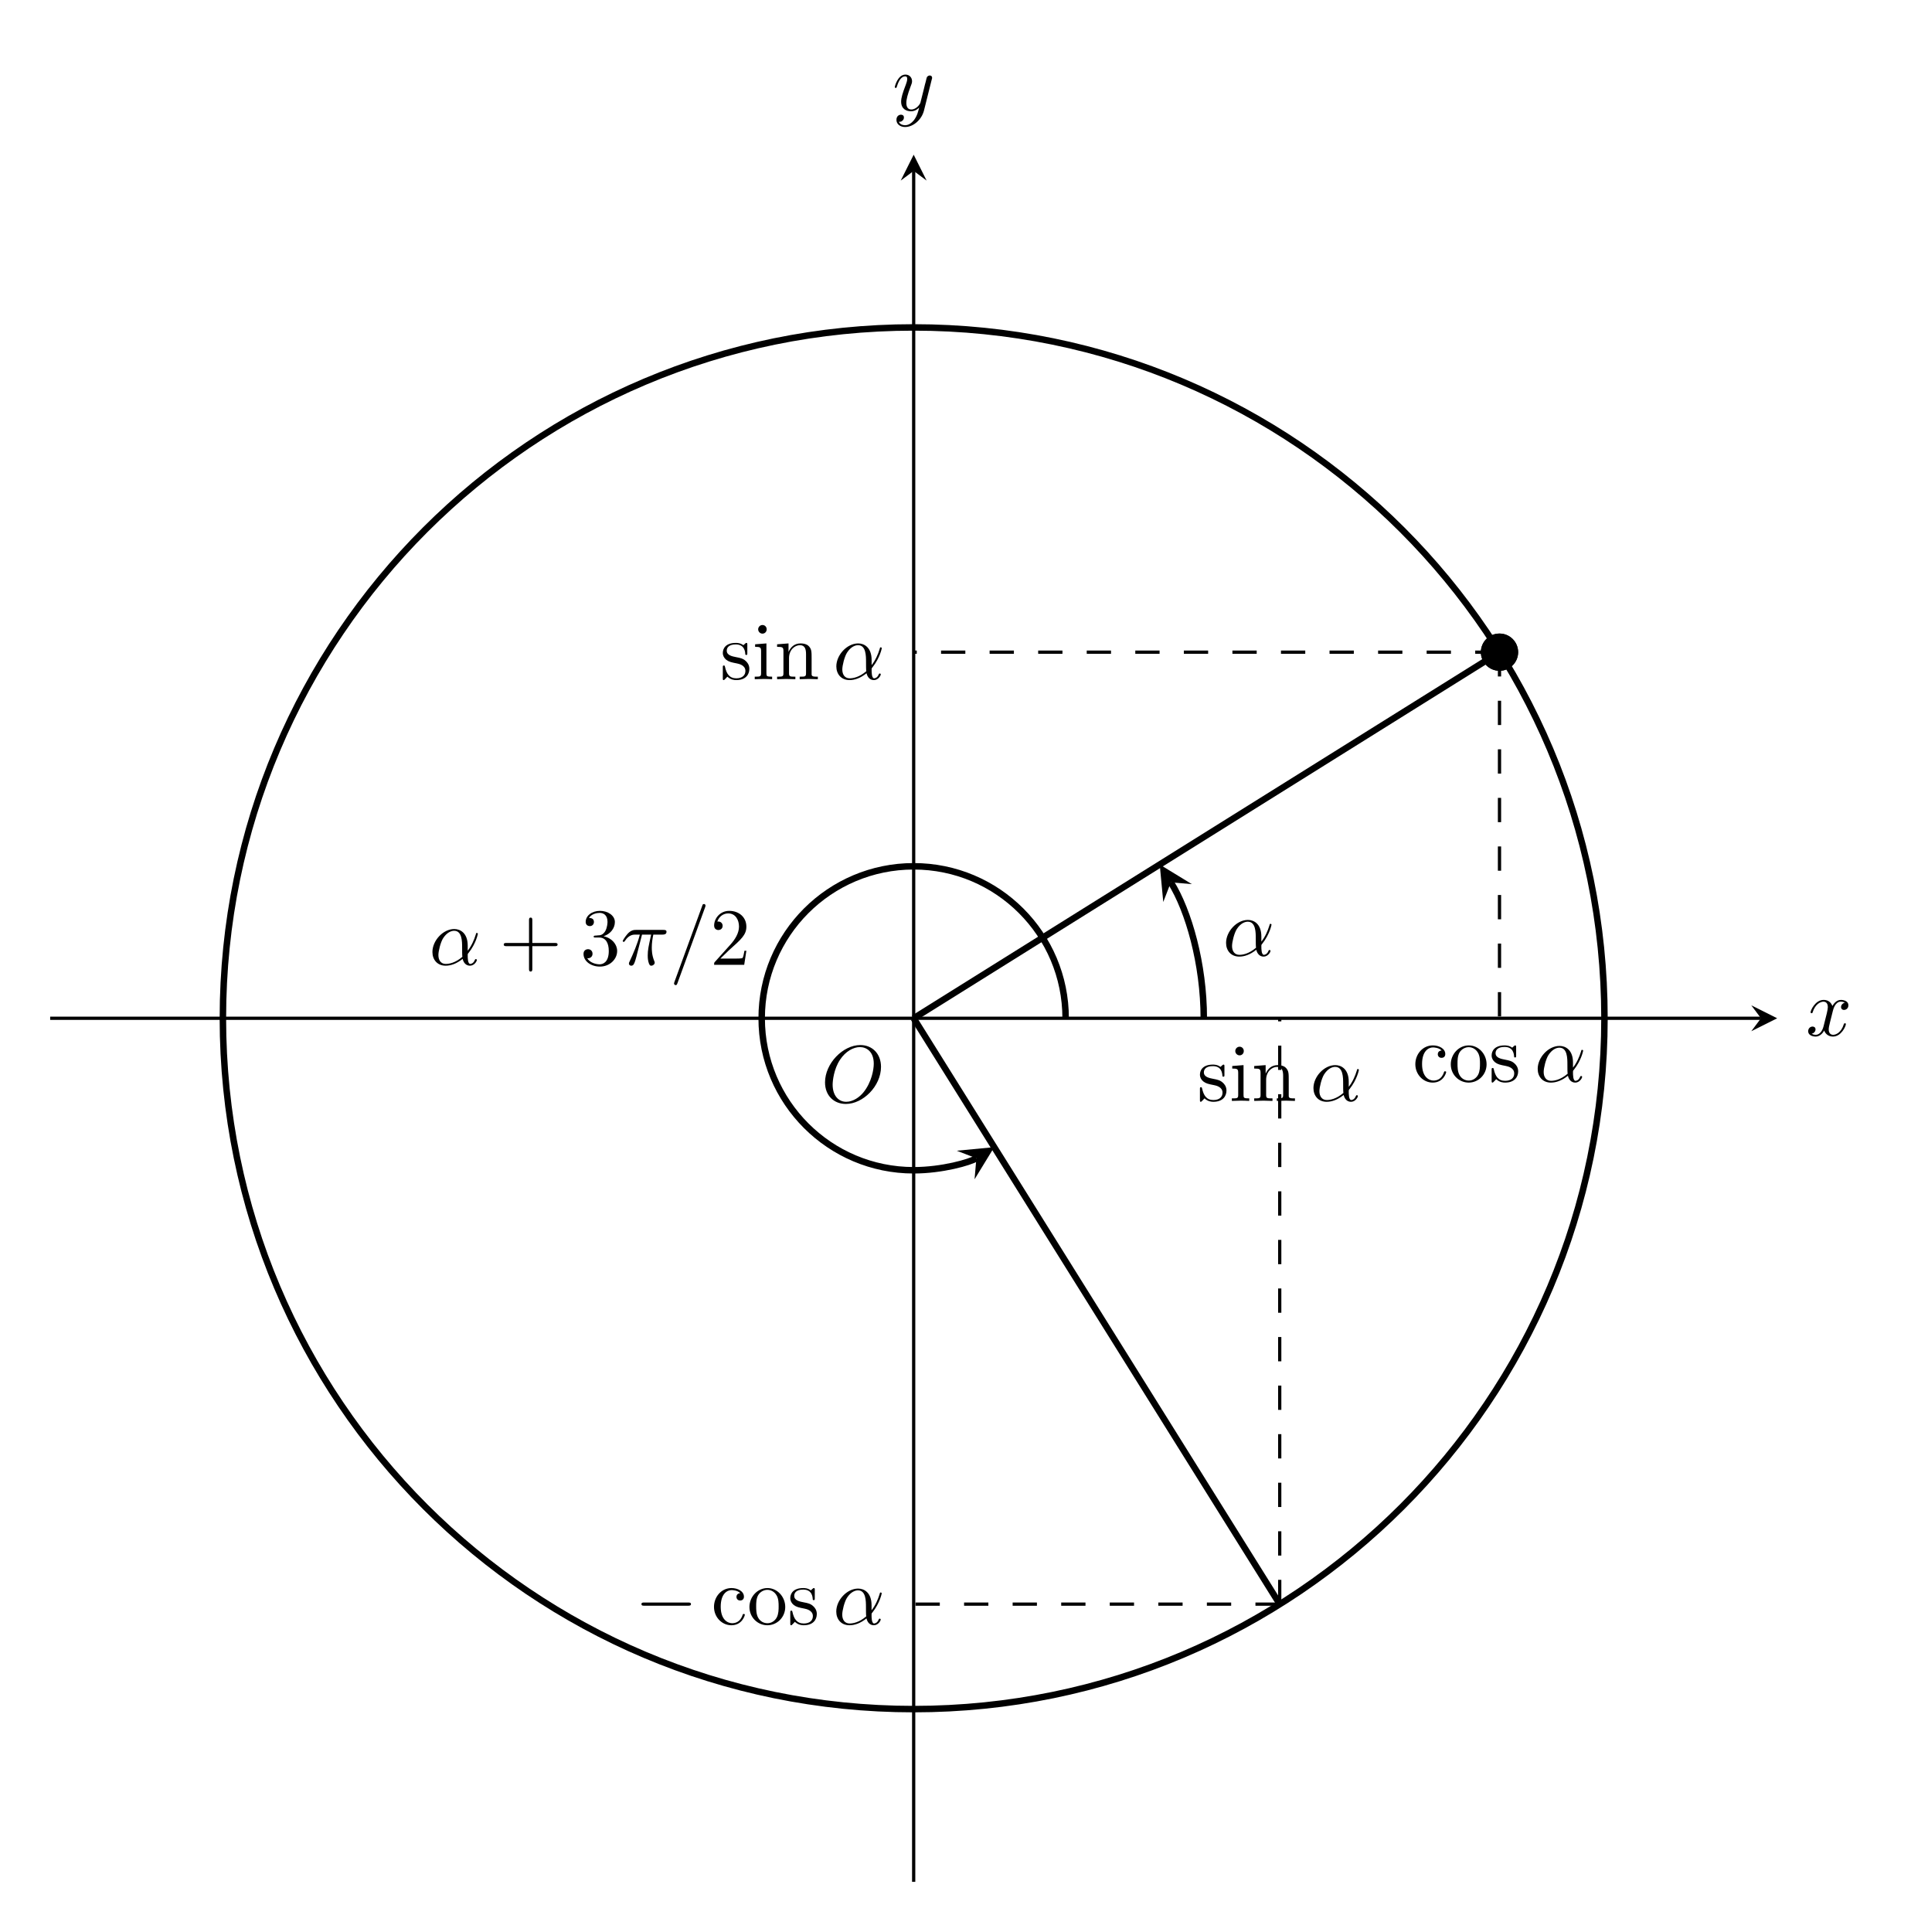
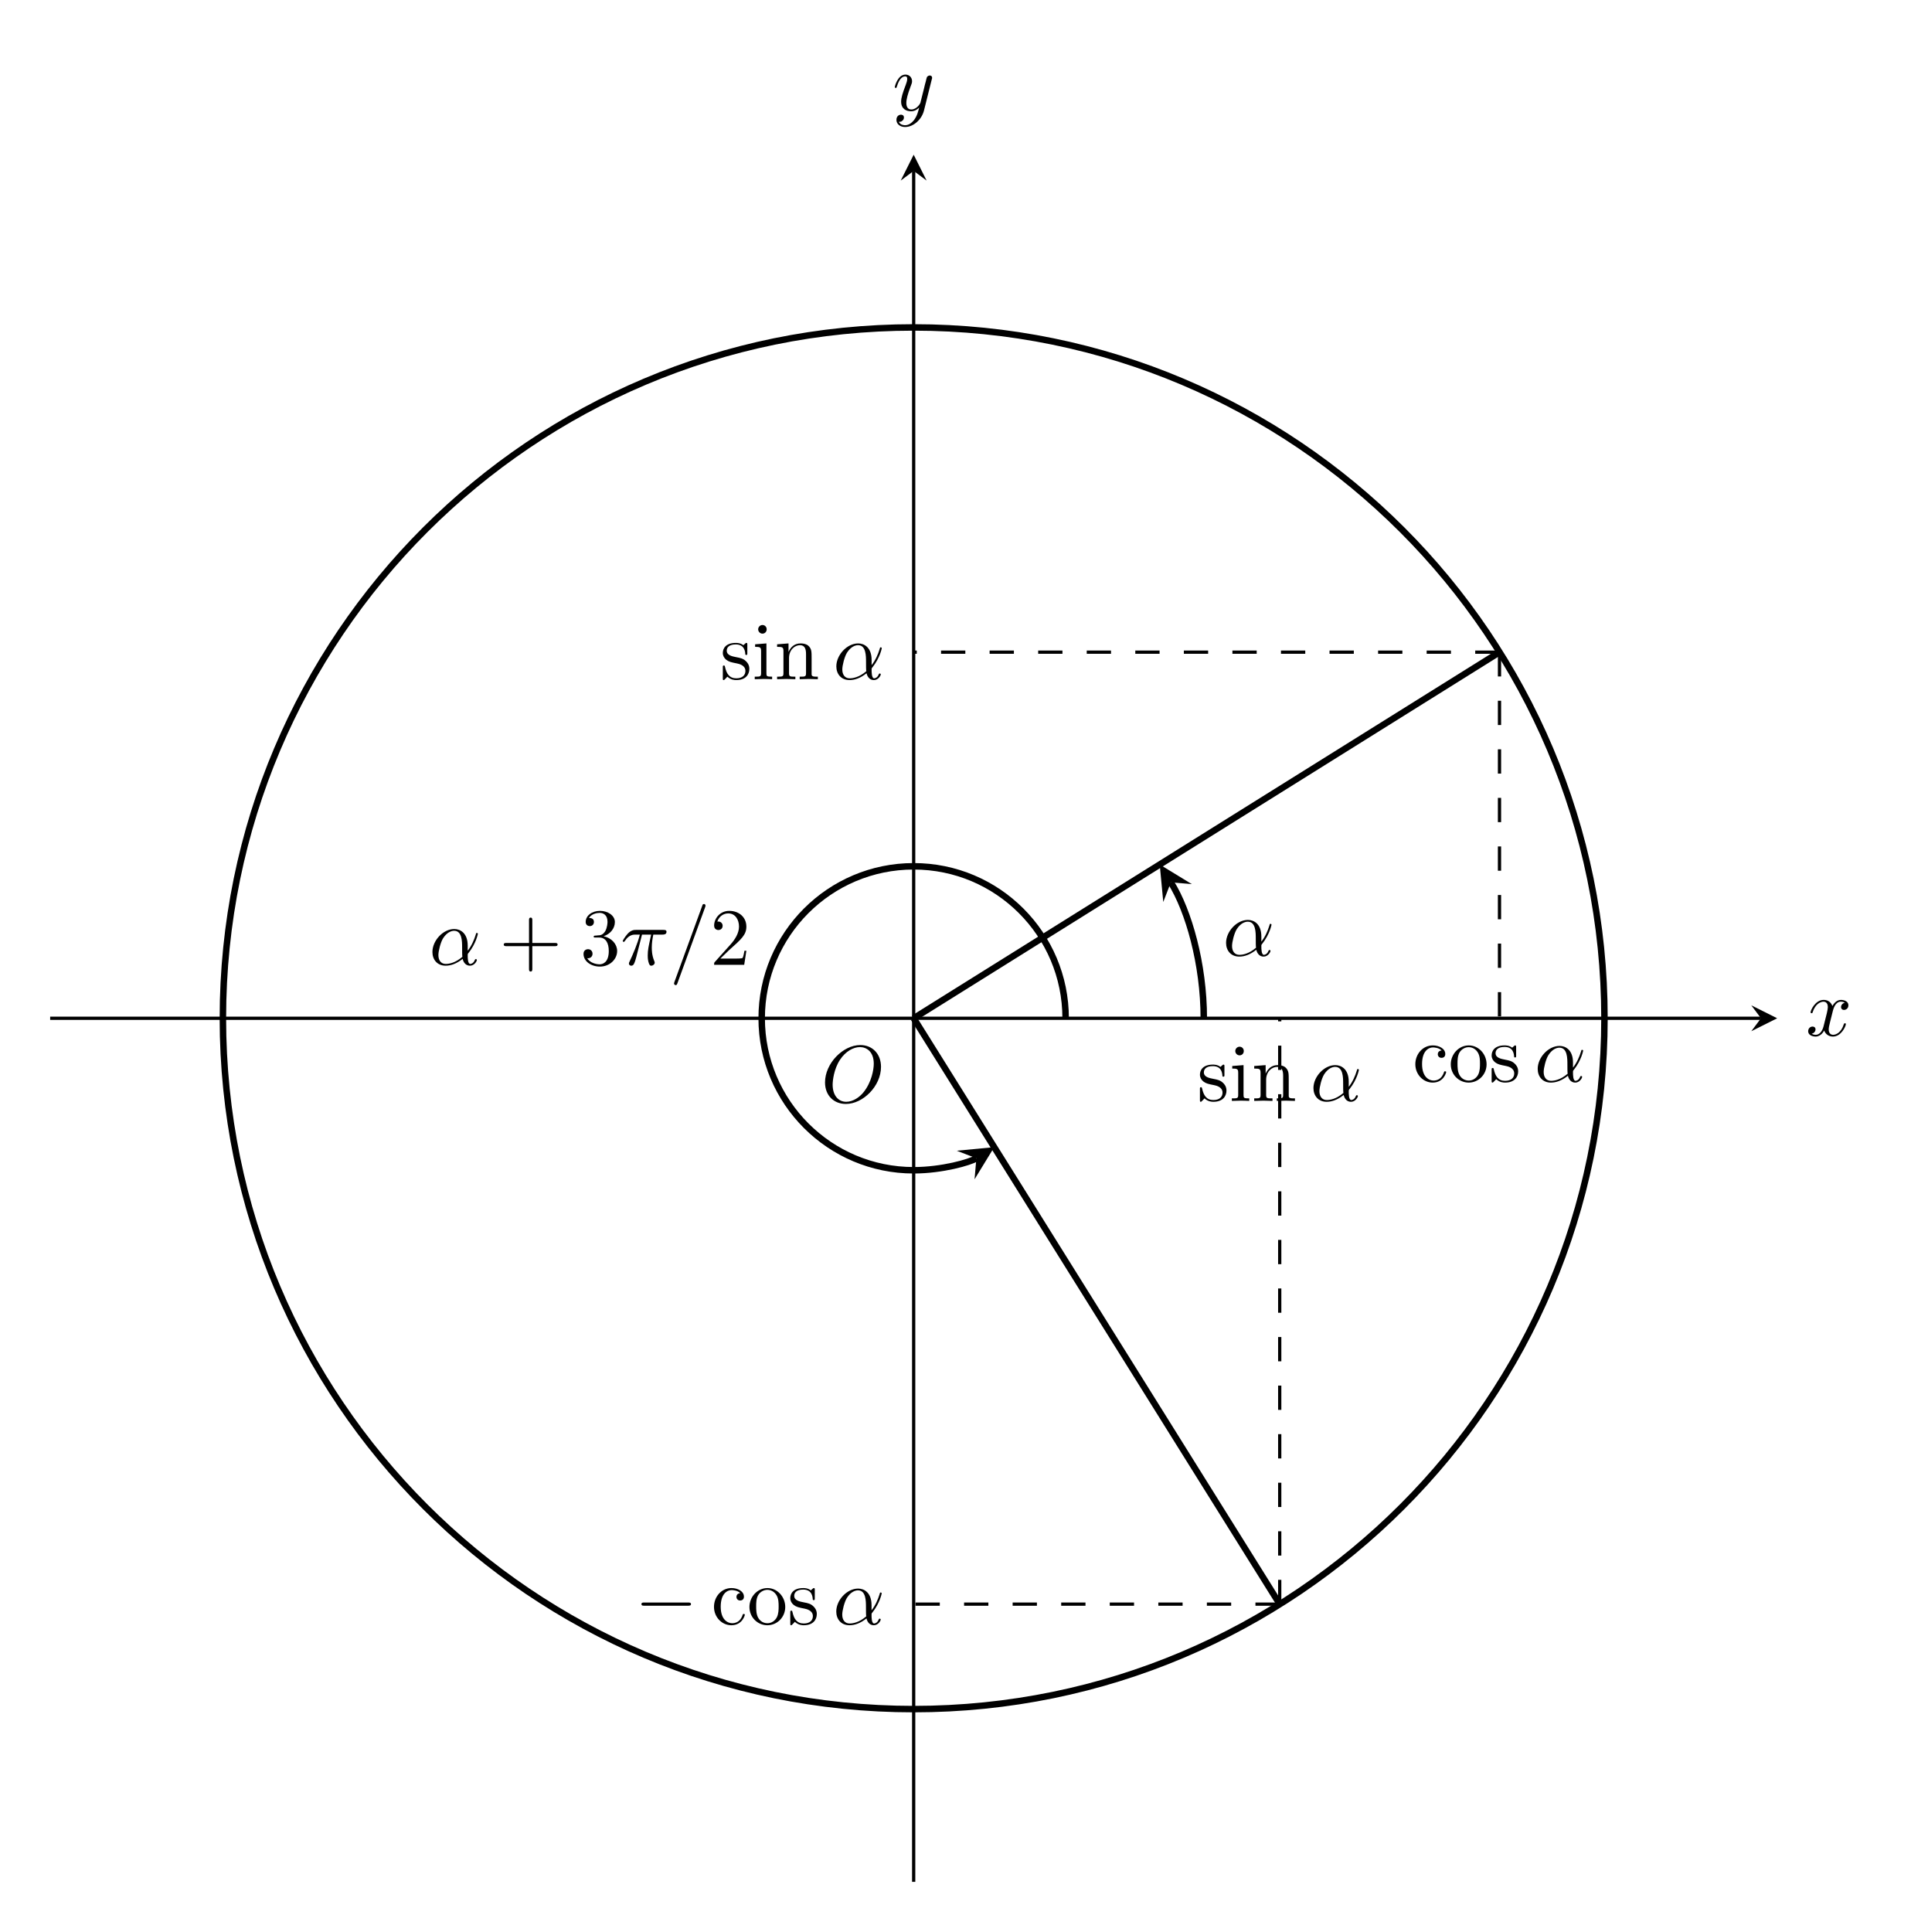
<svg xmlns="http://www.w3.org/2000/svg" xmlns:xlink="http://www.w3.org/1999/xlink" width="237.287pt" height="237.82pt" viewBox="0 0 237.287 237.82">
  <defs>
    <g>
      <g id="glyph-0-0">
        <path d="M 7.375 -4.344 C 7.375 -5.953 6.312 -7.031 4.828 -7.031 C 2.688 -7.031 0.484 -4.766 0.484 -2.438 C 0.484 -0.781 1.609 0.219 3.047 0.219 C 5.156 0.219 7.375 -1.969 7.375 -4.344 Z M 3.094 -0.047 C 2.109 -0.047 1.422 -0.844 1.422 -2.156 C 1.422 -2.609 1.562 -4.062 2.328 -5.219 C 3.016 -6.266 3.984 -6.781 4.781 -6.781 C 5.594 -6.781 6.484 -6.219 6.484 -4.734 C 6.484 -4.016 6.219 -2.469 5.234 -1.234 C 4.75 -0.625 3.938 -0.047 3.094 -0.047 Z M 3.094 -0.047 " />
      </g>
      <g id="glyph-0-1">
        <path d="M 3.328 -3.016 C 3.391 -3.266 3.625 -4.188 4.312 -4.188 C 4.359 -4.188 4.609 -4.188 4.812 -4.062 C 4.531 -4 4.344 -3.766 4.344 -3.516 C 4.344 -3.359 4.453 -3.172 4.719 -3.172 C 4.938 -3.172 5.25 -3.344 5.25 -3.75 C 5.25 -4.266 4.672 -4.406 4.328 -4.406 C 3.75 -4.406 3.406 -3.875 3.281 -3.656 C 3.031 -4.312 2.5 -4.406 2.203 -4.406 C 1.172 -4.406 0.594 -3.125 0.594 -2.875 C 0.594 -2.766 0.703 -2.766 0.719 -2.766 C 0.797 -2.766 0.828 -2.797 0.844 -2.875 C 1.188 -3.938 1.844 -4.188 2.188 -4.188 C 2.375 -4.188 2.719 -4.094 2.719 -3.516 C 2.719 -3.203 2.547 -2.547 2.188 -1.141 C 2.031 -0.531 1.672 -0.109 1.234 -0.109 C 1.172 -0.109 0.953 -0.109 0.734 -0.234 C 0.984 -0.297 1.203 -0.5 1.203 -0.781 C 1.203 -1.047 0.984 -1.125 0.844 -1.125 C 0.531 -1.125 0.297 -0.875 0.297 -0.547 C 0.297 -0.094 0.781 0.109 1.219 0.109 C 1.891 0.109 2.25 -0.594 2.266 -0.641 C 2.391 -0.281 2.75 0.109 3.344 0.109 C 4.375 0.109 4.938 -1.172 4.938 -1.422 C 4.938 -1.531 4.859 -1.531 4.828 -1.531 C 4.734 -1.531 4.719 -1.484 4.688 -1.422 C 4.359 -0.344 3.688 -0.109 3.375 -0.109 C 2.984 -0.109 2.828 -0.422 2.828 -0.766 C 2.828 -0.984 2.875 -1.203 2.984 -1.641 Z M 3.328 -3.016 " />
      </g>
      <g id="glyph-0-2">
        <path d="M 4.844 -3.797 C 4.891 -3.938 4.891 -3.953 4.891 -4.031 C 4.891 -4.203 4.75 -4.297 4.594 -4.297 C 4.5 -4.297 4.344 -4.234 4.25 -4.094 C 4.234 -4.031 4.141 -3.734 4.109 -3.547 C 4.031 -3.297 3.969 -3.016 3.906 -2.75 L 3.453 -0.953 C 3.422 -0.812 2.984 -0.109 2.328 -0.109 C 1.828 -0.109 1.719 -0.547 1.719 -0.922 C 1.719 -1.375 1.891 -2 2.219 -2.875 C 2.375 -3.281 2.422 -3.391 2.422 -3.594 C 2.422 -4.031 2.109 -4.406 1.609 -4.406 C 0.656 -4.406 0.297 -2.953 0.297 -2.875 C 0.297 -2.766 0.391 -2.766 0.406 -2.766 C 0.516 -2.766 0.516 -2.797 0.562 -2.953 C 0.844 -3.891 1.234 -4.188 1.578 -4.188 C 1.656 -4.188 1.828 -4.188 1.828 -3.875 C 1.828 -3.625 1.719 -3.359 1.656 -3.172 C 1.25 -2.109 1.078 -1.547 1.078 -1.078 C 1.078 -0.188 1.703 0.109 2.297 0.109 C 2.688 0.109 3.016 -0.062 3.297 -0.344 C 3.172 0.172 3.047 0.672 2.656 1.203 C 2.391 1.531 2.016 1.828 1.562 1.828 C 1.422 1.828 0.969 1.797 0.797 1.406 C 0.953 1.406 1.094 1.406 1.219 1.281 C 1.328 1.203 1.422 1.062 1.422 0.875 C 1.422 0.562 1.156 0.531 1.062 0.531 C 0.828 0.531 0.5 0.688 0.5 1.172 C 0.5 1.672 0.938 2.047 1.562 2.047 C 2.578 2.047 3.609 1.141 3.891 0.016 Z M 4.844 -3.797 " />
      </g>
      <g id="glyph-0-3">
        <path d="M 4.75 -2.359 C 4.75 -3.922 3.828 -4.406 3.094 -4.406 C 1.719 -4.406 0.406 -2.984 0.406 -1.578 C 0.406 -0.641 1 0.109 2.031 0.109 C 2.656 0.109 3.375 -0.125 4.125 -0.734 C 4.25 -0.203 4.578 0.109 5.031 0.109 C 5.562 0.109 5.875 -0.438 5.875 -0.594 C 5.875 -0.672 5.812 -0.703 5.75 -0.703 C 5.688 -0.703 5.656 -0.672 5.625 -0.594 C 5.438 -0.109 5.078 -0.109 5.062 -0.109 C 4.75 -0.109 4.75 -0.891 4.75 -1.125 C 4.75 -1.328 4.75 -1.359 4.859 -1.469 C 5.797 -2.656 6 -3.812 6 -3.812 C 6 -3.844 5.984 -3.922 5.875 -3.922 C 5.781 -3.922 5.781 -3.891 5.734 -3.703 C 5.547 -3.078 5.219 -2.328 4.75 -1.734 Z M 4.094 -0.984 C 3.203 -0.219 2.438 -0.109 2.047 -0.109 C 1.453 -0.109 1.141 -0.562 1.141 -1.203 C 1.141 -1.688 1.406 -2.766 1.719 -3.266 C 2.188 -4 2.734 -4.188 3.078 -4.188 C 4.062 -4.188 4.062 -2.875 4.062 -2.109 C 4.062 -1.734 4.062 -1.156 4.094 -0.984 Z M 4.094 -0.984 " />
      </g>
      <g id="glyph-0-4">
        <path d="M 2.641 -3.719 L 3.766 -3.719 C 3.438 -2.25 3.344 -1.812 3.344 -1.141 C 3.344 -1 3.344 -0.734 3.422 -0.391 C 3.531 0.047 3.641 0.109 3.781 0.109 C 3.984 0.109 4.203 -0.062 4.203 -0.266 C 4.203 -0.328 4.203 -0.344 4.141 -0.484 C 3.844 -1.203 3.844 -1.859 3.844 -2.141 C 3.844 -2.656 3.922 -3.203 4.031 -3.719 L 5.156 -3.719 C 5.297 -3.719 5.656 -3.719 5.656 -4.062 C 5.656 -4.297 5.438 -4.297 5.25 -4.297 L 1.906 -4.297 C 1.688 -4.297 1.312 -4.297 0.875 -3.828 C 0.531 -3.438 0.266 -2.984 0.266 -2.938 C 0.266 -2.922 0.266 -2.828 0.391 -2.828 C 0.469 -2.828 0.484 -2.875 0.547 -2.953 C 1.031 -3.719 1.609 -3.719 1.812 -3.719 L 2.375 -3.719 C 2.062 -2.516 1.531 -1.312 1.109 -0.406 C 1.031 -0.25 1.031 -0.234 1.031 -0.156 C 1.031 0.031 1.188 0.109 1.312 0.109 C 1.609 0.109 1.688 -0.172 1.812 -0.531 C 1.953 -1 1.953 -1.016 2.078 -1.516 Z M 2.641 -3.719 " />
      </g>
      <g id="glyph-0-5">
        <path d="M 4.375 -7.094 C 4.422 -7.234 4.422 -7.266 4.422 -7.281 C 4.422 -7.391 4.344 -7.484 4.234 -7.484 C 4.156 -7.484 4.094 -7.453 4.062 -7.391 L 0.594 2.109 C 0.547 2.25 0.547 2.281 0.547 2.297 C 0.547 2.406 0.641 2.5 0.75 2.5 C 0.875 2.5 0.906 2.422 0.969 2.25 Z M 4.375 -7.094 " />
      </g>
      <g id="glyph-1-0">
        <path d="M 1.172 -2.172 C 1.172 -3.797 1.984 -4.219 2.516 -4.219 C 2.609 -4.219 3.234 -4.203 3.578 -3.844 C 3.172 -3.812 3.109 -3.516 3.109 -3.391 C 3.109 -3.125 3.297 -2.938 3.562 -2.938 C 3.828 -2.938 4.031 -3.094 4.031 -3.406 C 4.031 -4.078 3.266 -4.469 2.5 -4.469 C 1.25 -4.469 0.344 -3.391 0.344 -2.156 C 0.344 -0.875 1.328 0.109 2.484 0.109 C 3.812 0.109 4.141 -1.094 4.141 -1.188 C 4.141 -1.281 4.031 -1.281 4 -1.281 C 3.922 -1.281 3.891 -1.25 3.875 -1.188 C 3.594 -0.266 2.938 -0.141 2.578 -0.141 C 2.047 -0.141 1.172 -0.562 1.172 -2.172 Z M 1.172 -2.172 " />
      </g>
      <g id="glyph-1-1">
        <path d="M 4.688 -2.141 C 4.688 -3.406 3.703 -4.469 2.5 -4.469 C 1.25 -4.469 0.281 -3.375 0.281 -2.141 C 0.281 -0.844 1.312 0.109 2.484 0.109 C 3.688 0.109 4.688 -0.875 4.688 -2.141 Z M 2.5 -0.141 C 2.062 -0.141 1.625 -0.344 1.359 -0.812 C 1.109 -1.25 1.109 -1.859 1.109 -2.219 C 1.109 -2.609 1.109 -3.141 1.344 -3.578 C 1.609 -4.031 2.078 -4.25 2.484 -4.25 C 2.922 -4.25 3.344 -4.031 3.609 -3.594 C 3.875 -3.172 3.875 -2.594 3.875 -2.219 C 3.875 -1.859 3.875 -1.312 3.656 -0.875 C 3.422 -0.422 2.984 -0.141 2.5 -0.141 Z M 2.5 -0.141 " />
      </g>
      <g id="glyph-1-2">
        <path d="M 2.078 -1.938 C 2.297 -1.891 3.109 -1.734 3.109 -1.016 C 3.109 -0.516 2.766 -0.109 1.984 -0.109 C 1.141 -0.109 0.781 -0.672 0.594 -1.531 C 0.562 -1.656 0.562 -1.688 0.453 -1.688 C 0.328 -1.688 0.328 -1.625 0.328 -1.453 L 0.328 -0.125 C 0.328 0.047 0.328 0.109 0.438 0.109 C 0.484 0.109 0.5 0.094 0.688 -0.094 C 0.703 -0.109 0.703 -0.125 0.891 -0.312 C 1.328 0.094 1.781 0.109 1.984 0.109 C 3.125 0.109 3.594 -0.562 3.594 -1.281 C 3.594 -1.797 3.297 -2.109 3.172 -2.219 C 2.844 -2.547 2.453 -2.625 2.031 -2.703 C 1.469 -2.812 0.812 -2.938 0.812 -3.516 C 0.812 -3.875 1.062 -4.281 1.922 -4.281 C 3.016 -4.281 3.078 -3.375 3.094 -3.078 C 3.094 -2.984 3.188 -2.984 3.203 -2.984 C 3.344 -2.984 3.344 -3.031 3.344 -3.219 L 3.344 -4.234 C 3.344 -4.391 3.344 -4.469 3.234 -4.469 C 3.188 -4.469 3.156 -4.469 3.031 -4.344 C 3 -4.312 2.906 -4.219 2.859 -4.188 C 2.484 -4.469 2.078 -4.469 1.922 -4.469 C 0.703 -4.469 0.328 -3.797 0.328 -3.234 C 0.328 -2.891 0.484 -2.609 0.75 -2.391 C 1.078 -2.141 1.359 -2.078 2.078 -1.938 Z M 2.078 -1.938 " />
      </g>
      <g id="glyph-1-3">
        <path d="M 1.766 -4.406 L 0.375 -4.297 L 0.375 -3.984 C 1.016 -3.984 1.109 -3.922 1.109 -3.438 L 1.109 -0.75 C 1.109 -0.312 1 -0.312 0.328 -0.312 L 0.328 0 C 0.641 -0.016 1.188 -0.031 1.422 -0.031 C 1.781 -0.031 2.125 -0.016 2.469 0 L 2.469 -0.312 C 1.797 -0.312 1.766 -0.359 1.766 -0.75 Z M 1.797 -6.141 C 1.797 -6.453 1.562 -6.672 1.281 -6.672 C 0.969 -6.672 0.75 -6.406 0.75 -6.141 C 0.75 -5.875 0.969 -5.609 1.281 -5.609 C 1.562 -5.609 1.797 -5.828 1.797 -6.141 Z M 1.797 -6.141 " />
      </g>
      <g id="glyph-1-4">
        <path d="M 1.094 -3.422 L 1.094 -0.75 C 1.094 -0.312 0.984 -0.312 0.312 -0.312 L 0.312 0 C 0.672 -0.016 1.172 -0.031 1.453 -0.031 C 1.703 -0.031 2.219 -0.016 2.562 0 L 2.562 -0.312 C 1.891 -0.312 1.781 -0.312 1.781 -0.75 L 1.781 -2.594 C 1.781 -3.625 2.5 -4.188 3.125 -4.188 C 3.766 -4.188 3.875 -3.656 3.875 -3.078 L 3.875 -0.75 C 3.875 -0.312 3.766 -0.312 3.094 -0.312 L 3.094 0 C 3.438 -0.016 3.953 -0.031 4.219 -0.031 C 4.469 -0.031 5 -0.016 5.328 0 L 5.328 -0.312 C 4.812 -0.312 4.562 -0.312 4.562 -0.609 L 4.562 -2.516 C 4.562 -3.375 4.562 -3.672 4.25 -4.031 C 4.109 -4.203 3.781 -4.406 3.203 -4.406 C 2.469 -4.406 2 -3.984 1.719 -3.359 L 1.719 -4.406 L 0.312 -4.297 L 0.312 -3.984 C 1.016 -3.984 1.094 -3.922 1.094 -3.422 Z M 1.094 -3.422 " />
      </g>
      <g id="glyph-1-5">
        <path d="M 4.078 -2.297 L 6.859 -2.297 C 7 -2.297 7.188 -2.297 7.188 -2.5 C 7.188 -2.688 7 -2.688 6.859 -2.688 L 4.078 -2.688 L 4.078 -5.484 C 4.078 -5.625 4.078 -5.812 3.875 -5.812 C 3.672 -5.812 3.672 -5.625 3.672 -5.484 L 3.672 -2.688 L 0.891 -2.688 C 0.75 -2.688 0.562 -2.688 0.562 -2.5 C 0.562 -2.297 0.75 -2.297 0.891 -2.297 L 3.672 -2.297 L 3.672 0.5 C 3.672 0.641 3.672 0.828 3.875 0.828 C 4.078 0.828 4.078 0.641 4.078 0.5 Z M 4.078 -2.297 " />
      </g>
      <g id="glyph-1-6">
        <path d="M 2.891 -3.516 C 3.703 -3.781 4.281 -4.469 4.281 -5.266 C 4.281 -6.078 3.406 -6.641 2.453 -6.641 C 1.453 -6.641 0.688 -6.047 0.688 -5.281 C 0.688 -4.953 0.906 -4.766 1.203 -4.766 C 1.5 -4.766 1.703 -4.984 1.703 -5.281 C 1.703 -5.766 1.234 -5.766 1.094 -5.766 C 1.391 -6.266 2.047 -6.391 2.406 -6.391 C 2.828 -6.391 3.375 -6.172 3.375 -5.281 C 3.375 -5.156 3.344 -4.578 3.094 -4.141 C 2.797 -3.656 2.453 -3.625 2.203 -3.625 C 2.125 -3.609 1.891 -3.594 1.812 -3.594 C 1.734 -3.578 1.672 -3.562 1.672 -3.469 C 1.672 -3.359 1.734 -3.359 1.906 -3.359 L 2.344 -3.359 C 3.156 -3.359 3.531 -2.688 3.531 -1.703 C 3.531 -0.344 2.844 -0.062 2.406 -0.062 C 1.969 -0.062 1.219 -0.234 0.875 -0.812 C 1.219 -0.766 1.531 -0.984 1.531 -1.359 C 1.531 -1.719 1.266 -1.922 0.984 -1.922 C 0.734 -1.922 0.422 -1.781 0.422 -1.344 C 0.422 -0.438 1.344 0.219 2.438 0.219 C 3.656 0.219 4.562 -0.688 4.562 -1.703 C 4.562 -2.516 3.922 -3.297 2.891 -3.516 Z M 2.891 -3.516 " />
      </g>
      <g id="glyph-1-7">
        <path d="M 1.266 -0.766 L 2.328 -1.797 C 3.875 -3.172 4.469 -3.703 4.469 -4.703 C 4.469 -5.844 3.578 -6.641 2.359 -6.641 C 1.234 -6.641 0.5 -5.719 0.5 -4.828 C 0.5 -4.281 1 -4.281 1.031 -4.281 C 1.203 -4.281 1.547 -4.391 1.547 -4.812 C 1.547 -5.062 1.359 -5.328 1.016 -5.328 C 0.938 -5.328 0.922 -5.328 0.891 -5.312 C 1.109 -5.969 1.656 -6.328 2.234 -6.328 C 3.141 -6.328 3.562 -5.516 3.562 -4.703 C 3.562 -3.906 3.078 -3.125 2.516 -2.5 L 0.609 -0.375 C 0.5 -0.266 0.5 -0.234 0.5 0 L 4.203 0 L 4.469 -1.734 L 4.234 -1.734 C 4.172 -1.438 4.109 -1 4 -0.844 C 3.938 -0.766 3.281 -0.766 3.062 -0.766 Z M 1.266 -0.766 " />
      </g>
      <g id="glyph-2-0">
        <path d="M 6.562 -2.297 C 6.734 -2.297 6.922 -2.297 6.922 -2.5 C 6.922 -2.688 6.734 -2.688 6.562 -2.688 L 1.172 -2.688 C 1 -2.688 0.828 -2.688 0.828 -2.5 C 0.828 -2.297 1 -2.297 1.172 -2.297 Z M 6.562 -2.297 " />
      </g>
    </g>
  </defs>
  <g fill="rgb(0%, 0%, 0%)" fill-opacity="1">
    <use xlink:href="#glyph-0-0" x="101.08" y="135.672" />
  </g>
  <path fill="none" stroke-width="0.399" stroke-linecap="butt" stroke-linejoin="miter" stroke="rgb(0%, 0%, 0%)" stroke-opacity="1" stroke-miterlimit="10" d="M -106.3 0 L 104.309 0 " transform="matrix(1, 0, 0, -1, 112.476, 125.344)" />
  <path fill-rule="nonzero" fill="rgb(0%, 0%, 0%)" fill-opacity="1" d="M 218.777 125.344 L 215.59 123.75 L 216.785 125.344 L 215.59 126.938 " />
  <g fill="rgb(0%, 0%, 0%)" fill-opacity="1">
    <use xlink:href="#glyph-0-1" x="222.295" y="127.489" />
  </g>
  <path fill="none" stroke-width="0.399" stroke-linecap="butt" stroke-linejoin="miter" stroke="rgb(0%, 0%, 0%)" stroke-opacity="1" stroke-miterlimit="10" d="M 0.001 -106.301 L 0.001 104.309 " transform="matrix(1, 0, 0, -1, 112.476, 125.344)" />
  <path fill-rule="nonzero" fill="rgb(0%, 0%, 0%)" fill-opacity="1" d="M 112.477 19.043 L 110.883 22.23 L 112.477 21.035 L 114.07 22.23 " />
  <g fill="rgb(0%, 0%, 0%)" fill-opacity="1">
    <use xlink:href="#glyph-0-2" x="109.855" y="13.588" />
  </g>
  <path fill="none" stroke-width="0.797" stroke-linecap="butt" stroke-linejoin="miter" stroke="rgb(0%, 0%, 0%)" stroke-opacity="1" stroke-miterlimit="10" d="M 85.04 0 C 85.04 46.969 46.965 85.039 0.001 85.039 C -46.968 85.039 -85.038 46.969 -85.038 0 C -85.038 -46.968 -46.968 -85.039 0.001 -85.039 C 46.965 -85.039 85.04 -46.968 85.04 0 Z M 85.04 0 " transform="matrix(1, 0, 0, -1, 112.476, 125.344)" />
  <path fill="none" stroke-width="0.797" stroke-linecap="butt" stroke-linejoin="miter" stroke="rgb(0%, 0%, 0%)" stroke-opacity="1" stroke-miterlimit="10" d="M 0.001 0 L 72.118 45.063 " transform="matrix(1, 0, 0, -1, 112.476, 125.344)" />
-   <path fill-rule="nonzero" fill="rgb(0%, 0%, 0%)" fill-opacity="1" stroke-width="0.399" stroke-linecap="butt" stroke-linejoin="miter" stroke="rgb(0%, 0%, 0%)" stroke-opacity="1" stroke-miterlimit="10" d="M 74.212 45.063 C 74.212 46.219 73.274 47.157 72.118 47.157 C 70.962 47.157 70.024 46.219 70.024 45.063 C 70.024 43.91 70.962 42.973 72.118 42.973 C 73.274 42.973 74.212 43.91 74.212 45.063 Z M 74.212 45.063 " transform="matrix(1, 0, 0, -1, 112.476, 125.344)" />
  <path fill="none" stroke-width="0.797" stroke-linecap="butt" stroke-linejoin="miter" stroke="rgb(0%, 0%, 0%)" stroke-opacity="1" stroke-miterlimit="10" d="M 0.001 0 L 45.063 -72.117 " transform="matrix(1, 0, 0, -1, 112.476, 125.344)" />
-   <path fill-rule="nonzero" fill="rgb(0%, 0%, 0%)" fill-opacity="1" stroke-width="0.399" stroke-linecap="butt" stroke-linejoin="miter" stroke="rgb(0%, 0%, 0%)" stroke-opacity="1" stroke-miterlimit="10" d="M 74.212 45.063 C 74.212 46.219 73.274 47.157 72.118 47.157 C 70.962 47.157 70.024 46.219 70.024 45.063 C 70.024 43.91 70.962 42.973 72.118 42.973 C 73.274 42.973 74.212 43.91 74.212 45.063 Z M 74.212 45.063 " transform="matrix(1, 0, 0, -1, 112.476, 125.344)" />
  <path fill="none" stroke-width="0.399" stroke-linecap="butt" stroke-linejoin="miter" stroke="rgb(0%, 0%, 0%)" stroke-opacity="1" stroke-dasharray="2.989 2.989" stroke-miterlimit="10" d="M 72.118 45.063 L 72.118 0 " transform="matrix(1, 0, 0, -1, 112.476, 125.344)" />
  <g fill="rgb(0%, 0%, 0%)" fill-opacity="1">
    <use xlink:href="#glyph-1-0" x="173.889" y="133.153" />
    <use xlink:href="#glyph-1-1" x="178.316" y="133.153" />
    <use xlink:href="#glyph-1-2" x="183.298" y="133.153" />
  </g>
  <g fill="rgb(0%, 0%, 0%)" fill-opacity="1">
    <use xlink:href="#glyph-0-3" x="188.891" y="133.153" />
  </g>
  <path fill="none" stroke-width="0.399" stroke-linecap="butt" stroke-linejoin="miter" stroke="rgb(0%, 0%, 0%)" stroke-opacity="1" stroke-dasharray="2.989 2.989" stroke-miterlimit="10" d="M 72.118 45.063 L 0.001 45.067 " transform="matrix(1, 0, 0, -1, 112.476, 125.344)" />
  <g fill="rgb(0%, 0%, 0%)" fill-opacity="1">
    <use xlink:href="#glyph-1-2" x="88.654" y="83.607" />
    <use xlink:href="#glyph-1-3" x="92.583" y="83.607" />
    <use xlink:href="#glyph-1-4" x="95.351" y="83.607" />
  </g>
  <g fill="rgb(0%, 0%, 0%)" fill-opacity="1">
    <use xlink:href="#glyph-0-3" x="102.55" y="83.607" />
  </g>
  <path fill="none" stroke-width="0.399" stroke-linecap="butt" stroke-linejoin="miter" stroke="rgb(0%, 0%, 0%)" stroke-opacity="1" stroke-dasharray="2.989 2.989" stroke-miterlimit="10" d="M 45.063 -72.117 L 45.063 0 " transform="matrix(1, 0, 0, -1, 112.476, 125.344)" />
  <g fill="rgb(0%, 0%, 0%)" fill-opacity="1">
    <use xlink:href="#glyph-1-2" x="147.389" y="135.517" />
    <use xlink:href="#glyph-1-3" x="151.318" y="135.517" />
    <use xlink:href="#glyph-1-4" x="154.086" y="135.517" />
  </g>
  <g fill="rgb(0%, 0%, 0%)" fill-opacity="1">
    <use xlink:href="#glyph-0-3" x="161.285" y="135.517" />
  </g>
  <path fill="none" stroke-width="0.399" stroke-linecap="butt" stroke-linejoin="miter" stroke="rgb(0%, 0%, 0%)" stroke-opacity="1" stroke-dasharray="2.989 2.989" stroke-miterlimit="10" d="M 45.063 -72.117 L 0.001 -72.117 " transform="matrix(1, 0, 0, -1, 112.476, 125.344)" />
  <g fill="rgb(0%, 0%, 0%)" fill-opacity="1">
    <use xlink:href="#glyph-2-0" x="78.138" y="199.952" />
  </g>
  <g fill="rgb(0%, 0%, 0%)" fill-opacity="1">
    <use xlink:href="#glyph-1-0" x="87.551" y="199.952" />
    <use xlink:href="#glyph-1-1" x="91.978" y="199.952" />
    <use xlink:href="#glyph-1-2" x="96.959" y="199.952" />
  </g>
  <g fill="rgb(0%, 0%, 0%)" fill-opacity="1">
    <use xlink:href="#glyph-0-3" x="102.542" y="199.952" />
  </g>
  <path fill="none" stroke-width="0.797" stroke-linecap="butt" stroke-linejoin="miter" stroke="rgb(0%, 0%, 0%)" stroke-opacity="1" stroke-miterlimit="10" d="M 35.715 0 C 35.715 6.692 33.837 13.25 31.661 16.731 " transform="matrix(1, 0, 0, -1, 112.476, 125.344)" />
  <path fill-rule="nonzero" fill="rgb(0%, 0%, 0%)" fill-opacity="1" d="M 142.766 106.418 L 143.203 111.031 L 144.137 108.613 L 146.719 108.832 " />
  <g fill="rgb(0%, 0%, 0%)" fill-opacity="1">
    <use xlink:href="#glyph-0-3" x="150.528" y="117.644" />
  </g>
  <path fill="none" stroke-width="0.797" stroke-linecap="butt" stroke-linejoin="miter" stroke="rgb(0%, 0%, 0%)" stroke-opacity="1" stroke-miterlimit="10" d="M 18.708 0 C 18.708 10.332 10.333 18.707 0.001 18.707 C -10.331 18.707 -18.71 10.332 -18.71 0 C -18.71 -10.332 -10.331 -18.711 0.001 -18.711 C 3.504 -18.711 6.942 -17.722 7.719 -17.238 " transform="matrix(1, 0, 0, -1, 112.476, 125.344)" />
  <path fill-rule="nonzero" fill="rgb(0%, 0%, 0%)" fill-opacity="1" d="M 122.391 141.211 L 117.777 141.648 L 120.195 142.582 L 119.973 145.164 " />
  <g fill="rgb(0%, 0%, 0%)" fill-opacity="1">
    <use xlink:href="#glyph-0-3" x="52.827" y="118.764" />
  </g>
  <g fill="rgb(0%, 0%, 0%)" fill-opacity="1">
    <use xlink:href="#glyph-1-5" x="61.452" y="118.764" />
  </g>
  <g fill="rgb(0%, 0%, 0%)" fill-opacity="1">
    <use xlink:href="#glyph-1-6" x="71.412" y="118.764" />
  </g>
  <g fill="rgb(0%, 0%, 0%)" fill-opacity="1">
    <use xlink:href="#glyph-0-4" x="76.394" y="118.764" />
  </g>
  <g fill="rgb(0%, 0%, 0%)" fill-opacity="1">
    <use xlink:href="#glyph-0-5" x="82.431" y="118.764" />
  </g>
  <g fill="rgb(0%, 0%, 0%)" fill-opacity="1">
    <use xlink:href="#glyph-1-7" x="87.412" y="118.764" />
  </g>
</svg>
